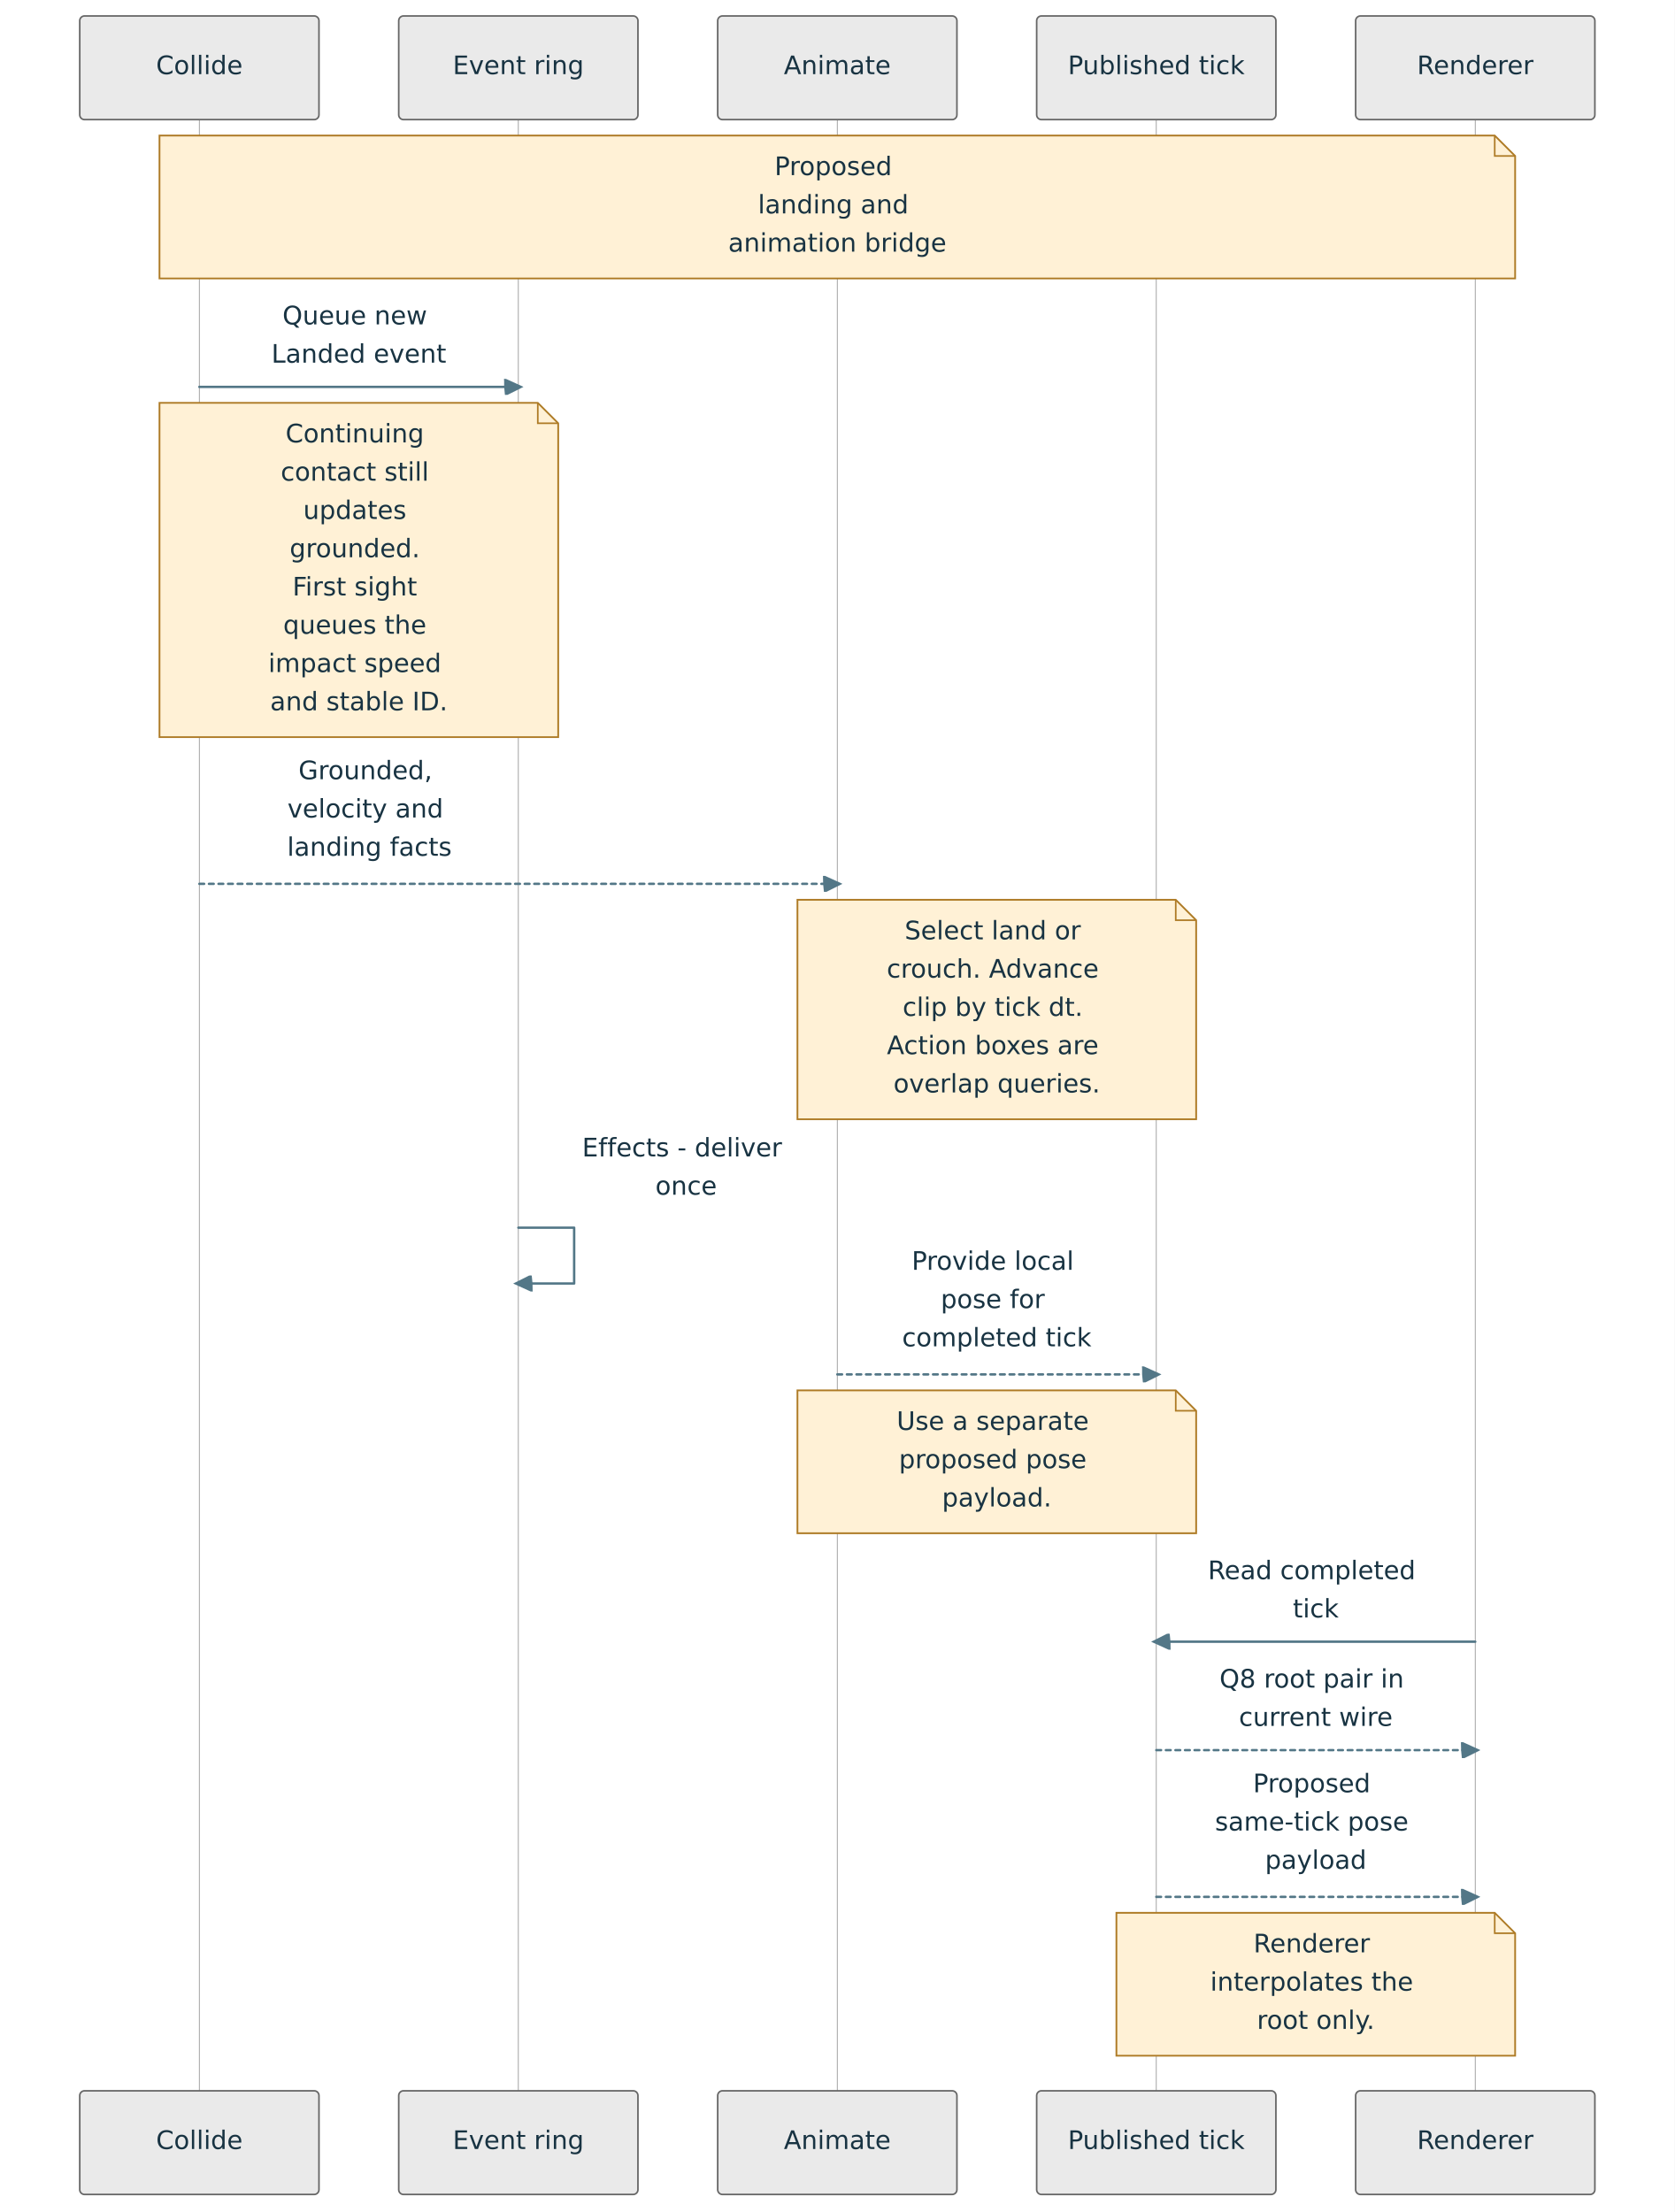
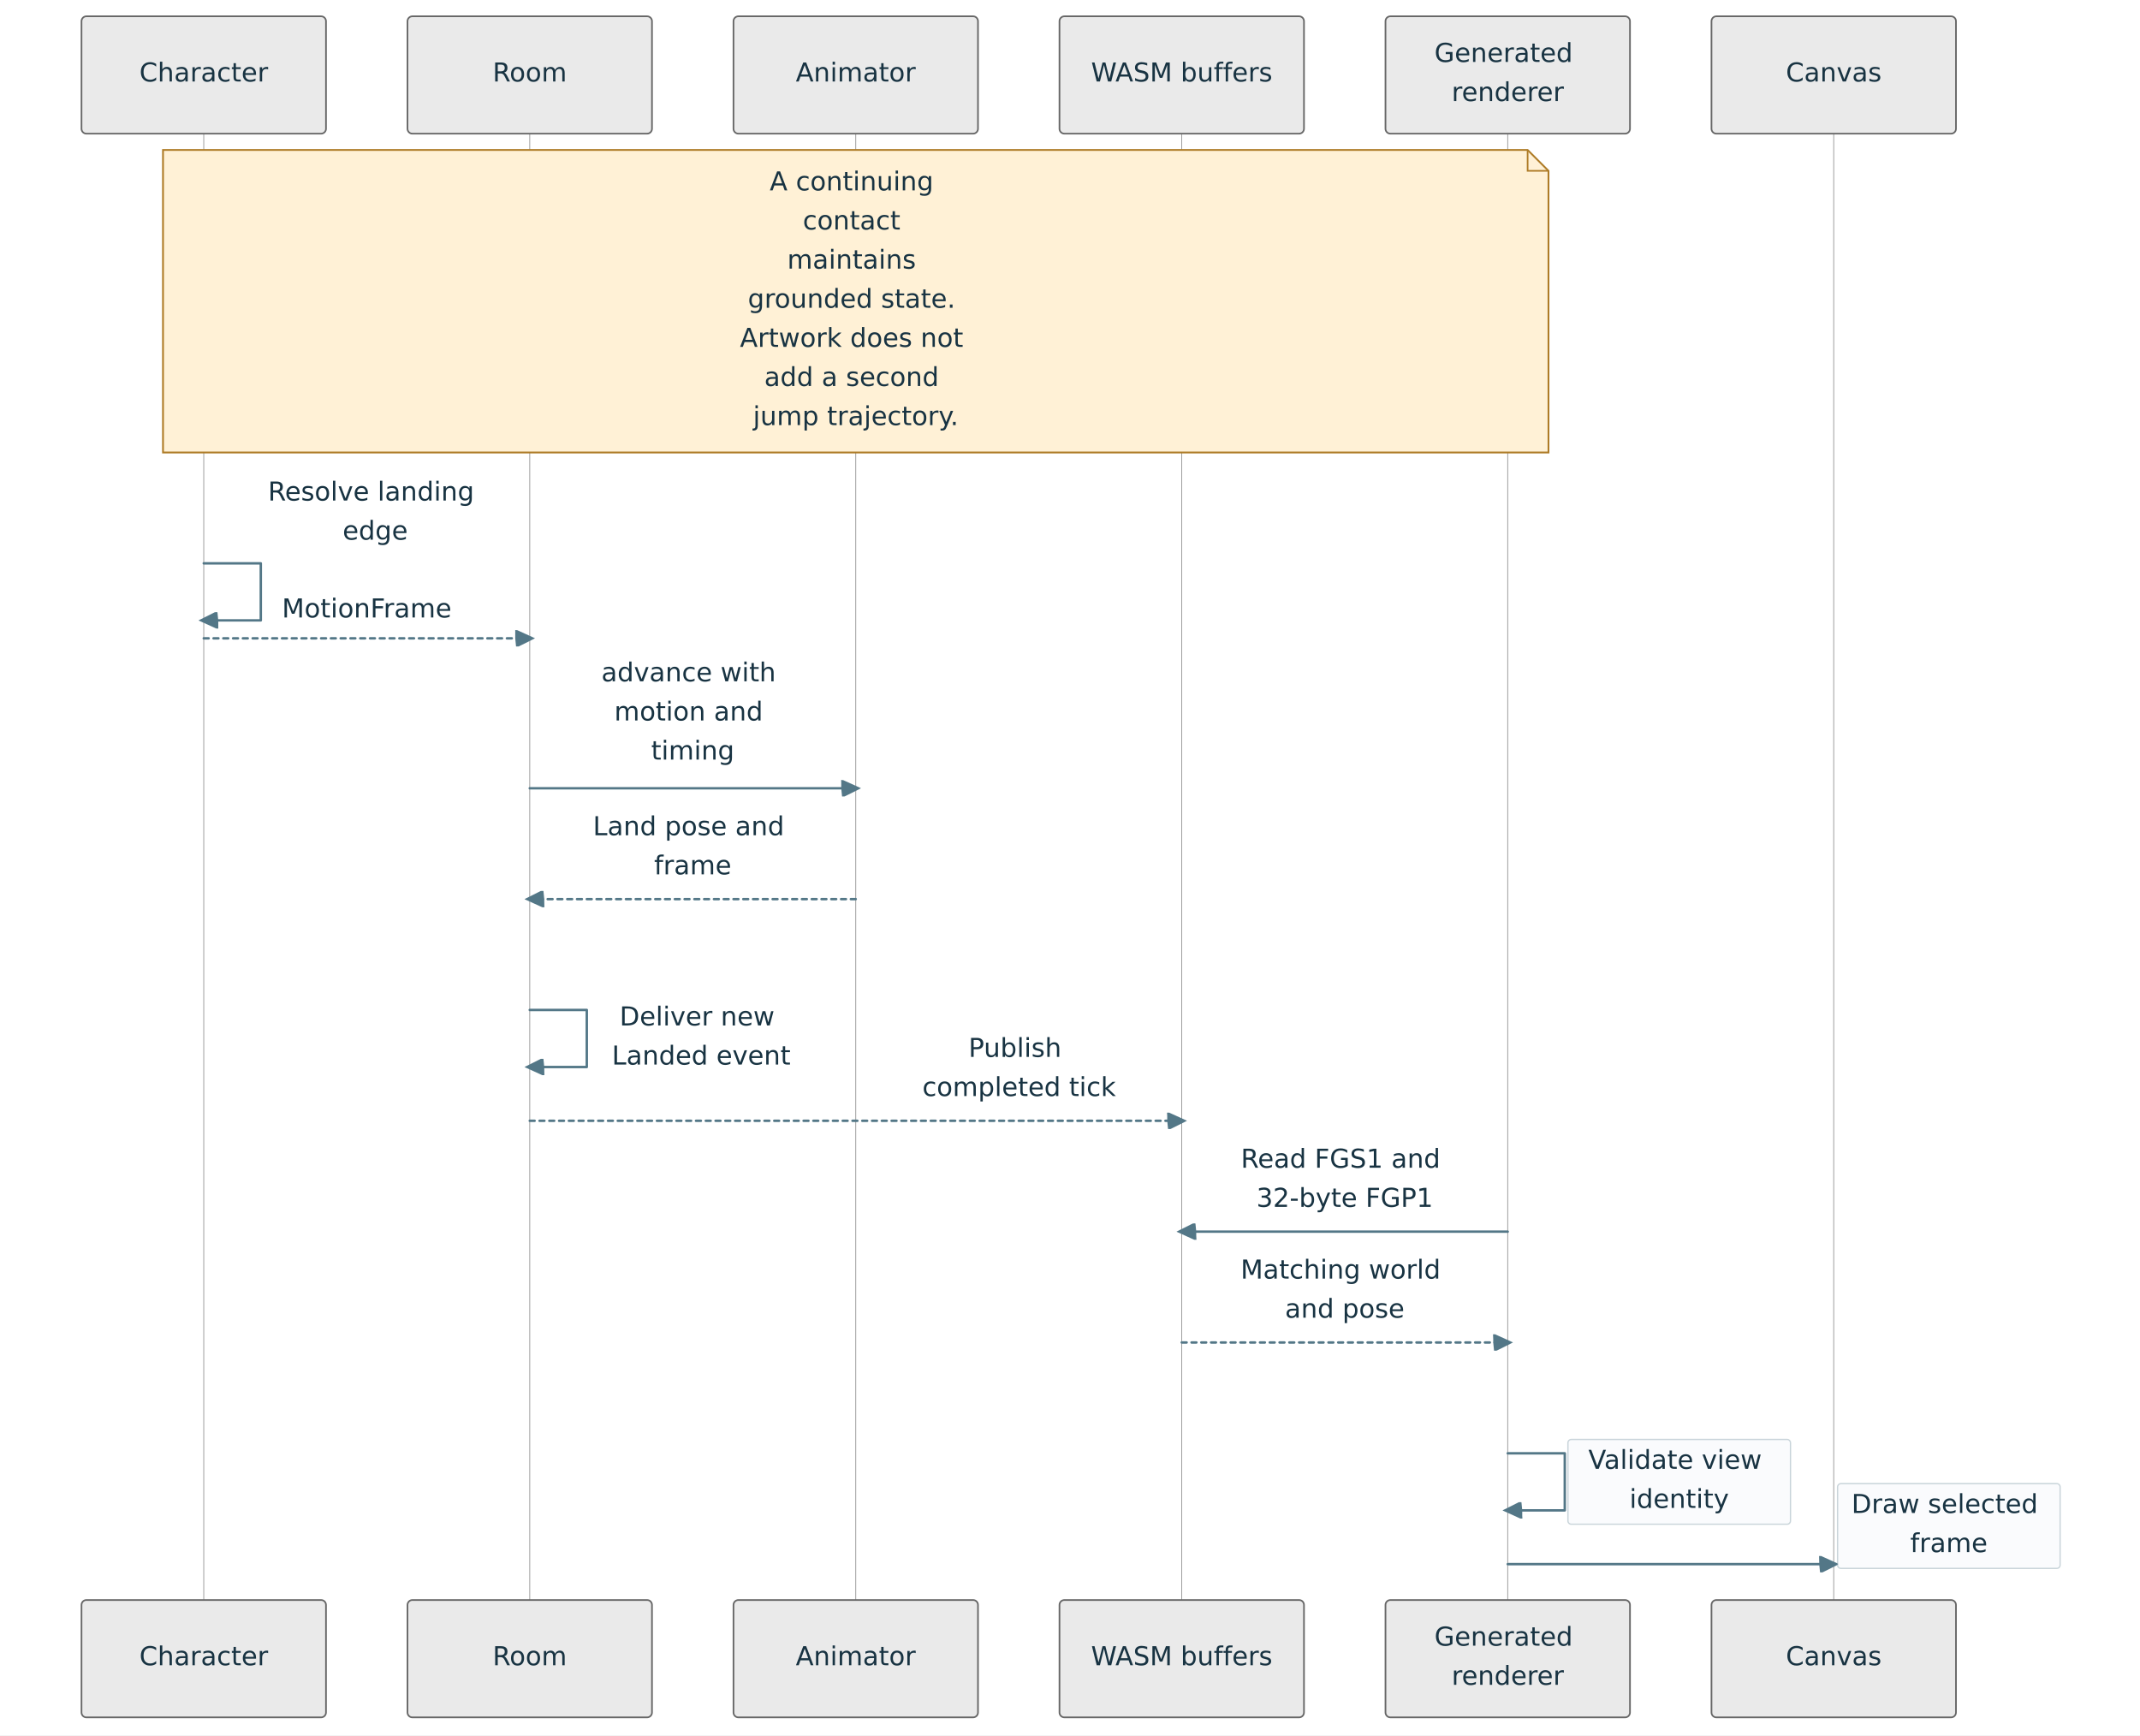
- <svg xmlns="http://www.w3.org/2000/svg" width="1050" height="1387" viewBox="-50 -10 1050 1387">
-   <rect x="-50" y="-10" width="1050" height="1387" fill="#ffffff" />
+ <svg xmlns="http://www.w3.org/2000/svg" width="1312.898" height="1064.6" viewBox="-50 -10 1312.898 1064.6">
+   <rect x="-50" y="-10" width="1312.898" height="1064.6" fill="#ffffff" />
  <defs>
    <marker id="arrow-0" viewBox="0 0 10 10" refX="5" refY="5" markerUnits="userSpaceOnUse" markerWidth="8" markerHeight="8" orient="auto">
      <path d="M 0 0 L 10 5 L 0 10 z" fill="#537787" stroke="#537787" stroke-width="1" stroke-dasharray="1,0" />
    </marker>
    <marker id="arrow-start-0" viewBox="0 0 10 10" refX="4.5" refY="5" markerUnits="userSpaceOnUse" markerWidth="8" markerHeight="8" orient="auto">
      <path d="M 0 5 L 10 10 L 10 0 z" fill="#537787" stroke="#537787" stroke-width="1" stroke-dasharray="1,0" />
    </marker>
    <marker id="arrow-seq-0" viewBox="-1 0 12 10" refX="7.9" refY="5" markerUnits="userSpaceOnUse" markerWidth="12" markerHeight="12" orient="auto-start-reverse">
      <path d="M -1 0 L 10 5 L 0 10 z" fill="#537787" stroke="#537787" stroke-width="1" stroke-dasharray="1,0" />
    </marker>
    <marker id="arrow-start-seq-0" viewBox="-1 0 12 10" refX="2.1" refY="5" markerUnits="userSpaceOnUse" markerWidth="12" markerHeight="12" orient="auto">
      <path d="M 11 0 L 0 5 L 11 10 z" fill="#537787" stroke="#537787" stroke-width="1" stroke-dasharray="1,0" />
    </marker>
  </defs>
-   <line x1="75.00" y1="65.00" x2="75.00" y2="1301.00" stroke="#999999" stroke-width="0.5" />
-   <line x1="275.00" y1="65.00" x2="275.00" y2="1301.00" stroke="#999999" stroke-width="0.5" />
-   <line x1="475.00" y1="65.00" x2="475.00" y2="1301.00" stroke="#999999" stroke-width="0.5" />
-   <line x1="675.00" y1="65.00" x2="675.00" y2="1301.00" stroke="#999999" stroke-width="0.5" />
-   <line x1="875.00" y1="65.00" x2="875.00" y2="1301.00" stroke="#999999" stroke-width="0.5" />
-   <path d="M 50.00 75.00 L 887.20 75.00 L 900.00 87.80 L 900.00 164.60 L 50.00 164.60 Z" fill="#fff1d6" stroke="#ae7b26" stroke-width="1.1" />
-   <polyline points="887.20,75.00 887.20,87.80 900.00,87.80" fill="none" stroke="#ae7b26" stroke-width="1.0" />
-   <text x="475.00" y="99.80" text-anchor="middle" font-family="DejaVu Sans" font-size="16" fill="#183342">
-     <tspan x="475.00" dy="0.00">Proposed</tspan>
-     <tspan x="475.00" dy="24.00">landing and</tspan>
-     <tspan x="475.00" dy="24.00">animation bridge</tspan>
+   <line x1="75.00" y1="72.00" x2="75.00" y2="971.60" stroke="#999999" stroke-width="0.5" />
+   <line x1="275.00" y1="72.00" x2="275.00" y2="971.60" stroke="#999999" stroke-width="0.5" />
+   <line x1="475.00" y1="72.00" x2="475.00" y2="971.60" stroke="#999999" stroke-width="0.5" />
+   <line x1="675.00" y1="72.00" x2="675.00" y2="971.60" stroke="#999999" stroke-width="0.5" />
+   <line x1="875.00" y1="72.00" x2="875.00" y2="971.60" stroke="#999999" stroke-width="0.5" />
+   <line x1="1075.00" y1="72.00" x2="1075.00" y2="971.60" stroke="#999999" stroke-width="0.5" />
+   <path d="M 50.00 82.00 L 887.20 82.00 L 900.00 94.80 L 900.00 267.60 L 50.00 267.60 Z" fill="#fff1d6" stroke="#ae7b26" stroke-width="1.1" />
+   <polyline points="887.20,82.00 887.20,94.80 900.00,94.80" fill="none" stroke="#ae7b26" stroke-width="1.0" />
+   <text x="475.00" y="106.80" text-anchor="middle" font-family="DejaVu Sans" font-size="16" fill="#183342">
+     <tspan x="475.00" dy="0.00">A continuing</tspan>
+     <tspan x="475.00" dy="24.00">contact</tspan>
+     <tspan x="475.00" dy="24.00">maintains</tspan>
+     <tspan x="475.00" dy="24.00">grounded state.</tspan>
+     <tspan x="475.00" dy="24.00">Artwork does not</tspan>
+     <tspan x="475.00" dy="24.00">add a second</tspan>
+     <tspan x="475.00" dy="24.00">jump trajectory.</tspan>
  </text>
-   <path d="M 50.00 242.60 L 287.20 242.60 L 300.00 255.40 L 300.00 452.20 L 50.00 452.20 Z" fill="#fff1d6" stroke="#ae7b26" stroke-width="1.1" />
-   <polyline points="287.20,242.60 287.20,255.40 300.00,255.40" fill="none" stroke="#ae7b26" stroke-width="1.0" />
-   <text x="175.00" y="267.40" text-anchor="middle" font-family="DejaVu Sans" font-size="16" fill="#183342">
-     <tspan x="175.00" dy="0.00">Continuing</tspan>
-     <tspan x="175.00" dy="24.00">contact still</tspan>
-     <tspan x="175.00" dy="24.00">updates</tspan>
-     <tspan x="175.00" dy="24.00">grounded.</tspan>
-     <tspan x="175.00" dy="24.00">First sight</tspan>
-     <tspan x="175.00" dy="24.00">queues the</tspan>
-     <tspan x="175.00" dy="24.00">impact speed</tspan>
-     <tspan x="175.00" dy="24.00">and stable ID.</tspan>
-   </text>
-   <path d="M 450.00 554.20 L 687.20 554.20 L 700.00 567.00 L 700.00 691.80 L 450.00 691.80 Z" fill="#fff1d6" stroke="#ae7b26" stroke-width="1.1" />
-   <polyline points="687.20,554.20 687.20,567.00 700.00,567.00" fill="none" stroke="#ae7b26" stroke-width="1.0" />
-   <text x="575.00" y="579.00" text-anchor="middle" font-family="DejaVu Sans" font-size="16" fill="#183342">
-     <tspan x="575.00" dy="0.00">Select land or</tspan>
-     <tspan x="575.00" dy="24.00">crouch. Advance</tspan>
-     <tspan x="575.00" dy="24.00">clip by tick dt.</tspan>
-     <tspan x="575.00" dy="24.00">Action boxes are</tspan>
-     <tspan x="575.00" dy="24.00">overlap queries.</tspan>
-   </text>
-   <path d="M 450.00 861.80 L 687.20 861.80 L 700.00 874.60 L 700.00 951.40 L 450.00 951.40 Z" fill="#fff1d6" stroke="#ae7b26" stroke-width="1.1" />
-   <polyline points="687.20,861.80 687.20,874.60 700.00,874.60" fill="none" stroke="#ae7b26" stroke-width="1.0" />
-   <text x="575.00" y="886.60" text-anchor="middle" font-family="DejaVu Sans" font-size="16" fill="#183342">
-     <tspan x="575.00" dy="0.00">Use a separate</tspan>
-     <tspan x="575.00" dy="24.00">proposed pose</tspan>
-     <tspan x="575.00" dy="24.00">payload.</tspan>
-   </text>
-   <path d="M 650.00 1189.40 L 887.20 1189.40 L 900.00 1202.20 L 900.00 1279.00 L 650.00 1279.00 Z" fill="#fff1d6" stroke="#ae7b26" stroke-width="1.1" />
-   <polyline points="887.20,1189.40 887.20,1202.20 900.00,1202.20" fill="none" stroke="#ae7b26" stroke-width="1.0" />
-   <text x="775.00" y="1214.20" text-anchor="middle" font-family="DejaVu Sans" font-size="16" fill="#183342">
-     <tspan x="775.00" dy="0.00">Renderer</tspan>
-     <tspan x="775.00" dy="24.00">interpolates the</tspan>
-     <tspan x="775.00" dy="24.00">root only.</tspan>
-   </text>
-   <path id="edge-0" class="edgePath" data-edge-id="edge-0" d="M 75.000,232.600 L 275.000,232.600" fill="none" stroke="#537787" stroke-width="1.5" marker-end="url(#arrow-seq-0)" stroke-linecap="round" stroke-linejoin="round" />
-   <rect class="edgeLabel sequenceEdgeLabel" data-edge-id="edge-0" data-label-kind="center" x="111.67" y="175.40" width="126.65" height="52.00" rx="2" ry="2" fill="rgba(248,250,252, 0.92)" fill-opacity="0.00" stroke="#537787" stroke-opacity="0.00" stroke-width="0.8" />
+   <path id="edge-0" class="edgePath" data-edge-id="edge-0" d="M 75.000,335.600 L 110.000,335.600 L 110.000,370.600 L 75.000,370.600" fill="none" stroke="#537787" stroke-width="1.5" marker-end="url(#arrow-seq-0)" stroke-linecap="round" stroke-linejoin="round" />
+   <rect class="edgeLabel sequenceEdgeLabel" data-edge-id="edge-0" data-label-kind="center" x="102.04" y="279.08" width="156.32" height="52.00" rx="2" ry="2" fill="rgba(248,250,252, 0.92)" fill-opacity="0.00" stroke="#537787" stroke-opacity="0.00" stroke-width="0.8" />
  <g class="edgeLabel" data-edge-id="edge-0" data-label-kind="center">
-     <text x="175.00" y="193.40" text-anchor="middle" font-family="DejaVu Sans" font-size="16" fill="#183342">
-       <tspan x="175.00" dy="0.00">Queue new</tspan>
-       <tspan x="175.00" dy="24.00">Landed event</tspan>
+     <text x="180.20" y="297.08" text-anchor="middle" font-family="DejaVu Sans" font-size="16" fill="#183342">
+       <tspan x="180.20" dy="0.00">Resolve landing</tspan>
+       <tspan x="180.20" dy="24.00">edge</tspan>
    </text>
  </g>
-   <path id="edge-1" class="edgePath" data-edge-id="edge-1" d="M 75.000,544.200 L 475.000,544.200" fill="none" stroke="#537787" stroke-width="1.5" marker-end="url(#arrow-seq-0)" stroke-dasharray="3 3" stroke-linecap="round" stroke-linejoin="round" />
-   <rect class="edgeLabel sequenceEdgeLabel" data-edge-id="edge-1" data-label-kind="center" x="113.37" y="460.60" width="136.54" height="76.00" rx="2" ry="2" fill="rgba(248,250,252, 0.92)" fill-opacity="0.00" stroke="#537787" stroke-opacity="0.00" stroke-width="0.8" />
+   <path id="edge-1" class="edgePath" data-edge-id="edge-1" d="M 75.000,381.600 L 275.000,381.600" fill="none" stroke="#537787" stroke-width="1.5" marker-end="url(#arrow-seq-0)" stroke-dasharray="3 3" stroke-linecap="round" stroke-linejoin="round" />
+   <rect class="edgeLabel sequenceEdgeLabel" data-edge-id="edge-1" data-label-kind="center" x="116.62" y="350.80" width="116.77" height="28.00" rx="2" ry="2" fill="rgba(248,250,252, 0.92)" fill-opacity="0.00" stroke="#537787" stroke-opacity="0.00" stroke-width="0.8" />
  <g class="edgeLabel" data-edge-id="edge-1" data-label-kind="center">
-     <text x="181.64" y="478.60" text-anchor="middle" font-family="DejaVu Sans" font-size="16" fill="#183342">
-       <tspan x="181.64" dy="0.00">Grounded,</tspan>
-       <tspan x="181.64" dy="24.00">velocity and</tspan>
-       <tspan x="181.64" dy="24.00">landing facts</tspan>
+     <text x="175.00" y="368.80" text-anchor="middle" font-family="DejaVu Sans" font-size="16" fill="#183342">
+       <tspan x="175.00" dy="0.00">MotionFrame</tspan>
    </text>
  </g>
-   <path id="edge-2" class="edgePath" data-edge-id="edge-2" d="M 275.000,759.800 L 310.000,759.800 L 310.000,794.800 L 275.000,794.800" fill="none" stroke="#537787" stroke-width="1.5" marker-end="url(#arrow-seq-0)" stroke-linecap="round" stroke-linejoin="round" />
-   <rect class="edgeLabel sequenceEdgeLabel" data-edge-id="edge-2" data-label-kind="center" x="292.15" y="697.11" width="176.09" height="52.00" rx="2" ry="2" fill="rgba(248,250,252, 0.92)" fill-opacity="0.00" stroke="#537787" stroke-opacity="0.00" stroke-width="0.8" />
+   <path id="edge-2" class="edgePath" data-edge-id="edge-2" d="M 275.000,473.600 L 475.000,473.600" fill="none" stroke="#537787" stroke-width="1.5" marker-end="url(#arrow-seq-0)" stroke-linecap="round" stroke-linejoin="round" />
+   <rect class="edgeLabel sequenceEdgeLabel" data-edge-id="edge-2" data-label-kind="center" x="311.67" y="390.00" width="126.65" height="76.00" rx="2" ry="2" fill="rgba(248,250,252, 0.92)" fill-opacity="0.00" stroke="#537787" stroke-opacity="0.00" stroke-width="0.8" />
  <g class="edgeLabel" data-edge-id="edge-2" data-label-kind="center">
-     <text x="380.20" y="715.11" text-anchor="middle" font-family="DejaVu Sans" font-size="16" fill="#183342">
-       <tspan x="380.20" dy="0.00">Effects - deliver</tspan>
-       <tspan x="380.20" dy="24.00">once</tspan>
+     <text x="375.00" y="408.00" text-anchor="middle" font-family="DejaVu Sans" font-size="16" fill="#183342">
+       <tspan x="375.00" dy="0.00">advance with</tspan>
+       <tspan x="375.00" dy="24.00">motion and</tspan>
+       <tspan x="375.00" dy="24.00">timing</tspan>
    </text>
  </g>
-   <path id="edge-3" class="edgePath" data-edge-id="edge-3" d="M 475.000,851.800 L 675.000,851.800" fill="none" stroke="#537787" stroke-width="1.5" marker-end="url(#arrow-seq-0)" stroke-dasharray="3 3" stroke-linecap="round" stroke-linejoin="round" />
-   <rect class="edgeLabel sequenceEdgeLabel" data-edge-id="edge-3" data-label-kind="center" x="501.79" y="768.20" width="146.43" height="76.00" rx="2" ry="2" fill="rgba(248,250,252, 0.92)" fill-opacity="0.00" stroke="#537787" stroke-opacity="0.00" stroke-width="0.8" />
+   <path id="edge-3" class="edgePath" data-edge-id="edge-3" d="M 475.000,541.600 L 275.000,541.600" fill="none" stroke="#537787" stroke-width="1.5" marker-end="url(#arrow-seq-0)" stroke-dasharray="3 3" stroke-linecap="round" stroke-linejoin="round" />
+   <rect class="edgeLabel sequenceEdgeLabel" data-edge-id="edge-3" data-label-kind="center" x="306.73" y="484.40" width="136.54" height="52.00" rx="2" ry="2" fill="rgba(248,250,252, 0.92)" fill-opacity="0.00" stroke="#537787" stroke-opacity="0.00" stroke-width="0.8" />
  <g class="edgeLabel" data-edge-id="edge-3" data-label-kind="center">
-     <text x="575.00" y="786.20" text-anchor="middle" font-family="DejaVu Sans" font-size="16" fill="#183342">
-       <tspan x="575.00" dy="0.00">Provide local</tspan>
-       <tspan x="575.00" dy="24.00">pose for</tspan>
-       <tspan x="575.00" dy="24.00">completed tick</tspan>
+     <text x="375.00" y="502.40" text-anchor="middle" font-family="DejaVu Sans" font-size="16" fill="#183342">
+       <tspan x="375.00" dy="0.00">Land pose and</tspan>
+       <tspan x="375.00" dy="24.00">frame</tspan>
    </text>
  </g>
-   <path id="edge-4" class="edgePath" data-edge-id="edge-4" d="M 875.000,1019.400 L 675.000,1019.400" fill="none" stroke="#537787" stroke-width="1.5" marker-end="url(#arrow-seq-0)" stroke-linecap="round" stroke-linejoin="round" />
-   <rect class="edgeLabel sequenceEdgeLabel" data-edge-id="edge-4" data-label-kind="center" x="701.79" y="962.20" width="146.43" height="52.00" rx="2" ry="2" fill="rgba(248,250,252, 0.92)" fill-opacity="0.00" stroke="#537787" stroke-opacity="0.00" stroke-width="0.8" />
+   <path id="edge-4" class="edgePath" data-edge-id="edge-4" d="M 275.000,609.600 L 310.000,609.600 L 310.000,644.600 L 275.000,644.600" fill="none" stroke="#537787" stroke-width="1.5" marker-end="url(#arrow-seq-0)" stroke-linecap="round" stroke-linejoin="round" />
+   <rect class="edgeLabel sequenceEdgeLabel" data-edge-id="edge-4" data-label-kind="center" x="316.87" y="601.10" width="126.65" height="52.00" rx="2" ry="2" fill="rgba(248,250,252, 0.92)" fill-opacity="0.00" stroke="#537787" stroke-opacity="0.00" stroke-width="0.8" />
  <g class="edgeLabel" data-edge-id="edge-4" data-label-kind="center">
-     <text x="775.00" y="980.20" text-anchor="middle" font-family="DejaVu Sans" font-size="16" fill="#183342">
-       <tspan x="775.00" dy="0.00">Read completed</tspan>
-       <tspan x="775.00" dy="24.00">tick</tspan>
+     <text x="380.20" y="619.10" text-anchor="middle" font-family="DejaVu Sans" font-size="16" fill="#183342">
+       <tspan x="380.20" dy="0.00">Deliver new</tspan>
+       <tspan x="380.20" dy="24.00">Landed event</tspan>
    </text>
  </g>
-   <path id="edge-5" class="edgePath" data-edge-id="edge-5" d="M 675.000,1087.400 L 875.000,1087.400" fill="none" stroke="#537787" stroke-width="1.5" marker-end="url(#arrow-seq-0)" stroke-dasharray="3 3" stroke-linecap="round" stroke-linejoin="round" />
-   <rect class="edgeLabel sequenceEdgeLabel" data-edge-id="edge-5" data-label-kind="center" x="696.84" y="1030.20" width="156.32" height="52.00" rx="2" ry="2" fill="rgba(248,250,252, 0.92)" fill-opacity="0.00" stroke="#537787" stroke-opacity="0.00" stroke-width="0.8" />
+   <path id="edge-5" class="edgePath" data-edge-id="edge-5" d="M 275.000,677.600 L 675.000,677.600" fill="none" stroke="#537787" stroke-width="1.5" marker-end="url(#arrow-seq-0)" stroke-dasharray="3 3" stroke-linecap="round" stroke-linejoin="round" />
+   <rect class="edgeLabel sequenceEdgeLabel" data-edge-id="edge-5" data-label-kind="center" x="502.03" y="620.40" width="146.43" height="52.00" rx="2" ry="2" fill="rgba(248,250,252, 0.92)" fill-opacity="0.00" stroke="#537787" stroke-opacity="0.00" stroke-width="0.8" />
  <g class="edgeLabel" data-edge-id="edge-5" data-label-kind="center">
-     <text x="775.00" y="1048.20" text-anchor="middle" font-family="DejaVu Sans" font-size="16" fill="#183342">
-       <tspan x="775.00" dy="0.00">Q8 root pair in</tspan>
-       <tspan x="775.00" dy="24.00">current wire</tspan>
+     <text x="575.24" y="638.40" text-anchor="middle" font-family="DejaVu Sans" font-size="16" fill="#183342">
+       <tspan x="575.24" dy="0.00">Publish</tspan>
+       <tspan x="575.24" dy="24.00">completed tick</tspan>
    </text>
  </g>
-   <path id="edge-6" class="edgePath" data-edge-id="edge-6" d="M 675.000,1179.400 L 875.000,1179.400" fill="none" stroke="#537787" stroke-width="1.5" marker-end="url(#arrow-seq-0)" stroke-dasharray="3 3" stroke-linecap="round" stroke-linejoin="round" />
-   <rect class="edgeLabel sequenceEdgeLabel" data-edge-id="edge-6" data-label-kind="center" x="701.79" y="1095.80" width="146.43" height="76.00" rx="2" ry="2" fill="rgba(248,250,252, 0.92)" fill-opacity="0.00" stroke="#537787" stroke-opacity="0.00" stroke-width="0.8" />
+   <path id="edge-6" class="edgePath" data-edge-id="edge-6" d="M 875.000,745.600 L 675.000,745.600" fill="none" stroke="#537787" stroke-width="1.5" marker-end="url(#arrow-seq-0)" stroke-linecap="round" stroke-linejoin="round" />
+   <rect class="edgeLabel sequenceEdgeLabel" data-edge-id="edge-6" data-label-kind="center" x="706.73" y="688.40" width="136.54" height="52.00" rx="2" ry="2" fill="rgba(248,250,252, 0.92)" fill-opacity="0.00" stroke="#537787" stroke-opacity="0.00" stroke-width="0.8" />
  <g class="edgeLabel" data-edge-id="edge-6" data-label-kind="center">
-     <text x="775.00" y="1113.80" text-anchor="middle" font-family="DejaVu Sans" font-size="16" fill="#183342">
-       <tspan x="775.00" dy="0.00">Proposed</tspan>
-       <tspan x="775.00" dy="24.00">same-tick pose</tspan>
-       <tspan x="775.00" dy="24.00">payload</tspan>
+     <text x="775.00" y="706.40" text-anchor="middle" font-family="DejaVu Sans" font-size="16" fill="#183342">
+       <tspan x="775.00" dy="0.00">Read FGS1 and</tspan>
+       <tspan x="775.00" dy="24.00">32-byte FGP1</tspan>
    </text>
  </g>
-   <rect x="400.00" y="0.00" width="150.00" height="65.00" rx="3" ry="3" fill="#EAEAEA" stroke="#666666" stroke-width="1.0" />
-   <text x="475.00" y="36.50" text-anchor="middle" font-family="DejaVu Sans" font-size="16" fill="#183342">
-     <tspan x="475.00" dy="0.00">Animate</tspan>
+   <path id="edge-7" class="edgePath" data-edge-id="edge-7" d="M 675.000,813.600 L 875.000,813.600" fill="none" stroke="#537787" stroke-width="1.5" marker-end="url(#arrow-seq-0)" stroke-dasharray="3 3" stroke-linecap="round" stroke-linejoin="round" />
+   <rect class="edgeLabel sequenceEdgeLabel" data-edge-id="edge-7" data-label-kind="center" x="701.79" y="756.40" width="146.43" height="52.00" rx="2" ry="2" fill="rgba(248,250,252, 0.92)" fill-opacity="0.00" stroke="#537787" stroke-opacity="0.00" stroke-width="0.8" />
+   <g class="edgeLabel" data-edge-id="edge-7" data-label-kind="center">
+     <text x="775.00" y="774.40" text-anchor="middle" font-family="DejaVu Sans" font-size="16" fill="#183342">
+       <tspan x="775.00" dy="0.00">Matching world</tspan>
+       <tspan x="775.00" dy="24.00">and pose</tspan>
+     </text>
+   </g>
+   <path id="edge-8" class="edgePath" data-edge-id="edge-8" d="M 875.000,881.600 L 910.000,881.600 L 910.000,916.600 L 875.000,916.600" fill="none" stroke="#537787" stroke-width="1.5" marker-end="url(#arrow-seq-0)" stroke-linecap="round" stroke-linejoin="round" />
+   <rect class="edgeLabel sequenceEdgeLabel" data-edge-id="edge-8" data-label-kind="center" x="911.93" y="873.10" width="136.54" height="52.00" rx="2" ry="2" fill="rgba(248,250,252, 0.92)" fill-opacity="0.90" stroke="#537787" stroke-opacity="0.30" stroke-width="0.8" />
+   <g class="edgeLabel" data-edge-id="edge-8" data-label-kind="center">
+     <text x="980.20" y="891.10" text-anchor="middle" font-family="DejaVu Sans" font-size="16" fill="#183342">
+       <tspan x="980.20" dy="0.00">Validate view</tspan>
+       <tspan x="980.20" dy="24.00">identity</tspan>
+     </text>
+   </g>
+   <path id="edge-9" class="edgePath" data-edge-id="edge-9" d="M 875.000,949.600 L 1075.000,949.600" fill="none" stroke="#537787" stroke-width="1.5" marker-end="url(#arrow-seq-0)" stroke-linecap="round" stroke-linejoin="round" />
+   <rect class="edgeLabel sequenceEdgeLabel" data-edge-id="edge-9" data-label-kind="center" x="1077.36" y="900.20" width="136.54" height="52.00" rx="2" ry="2" fill="rgba(248,250,252, 0.92)" fill-opacity="0.90" stroke="#537787" stroke-opacity="0.30" stroke-width="0.8" />
+   <g class="edgeLabel" data-edge-id="edge-9" data-label-kind="center">
+     <text x="1145.63" y="918.20" text-anchor="middle" font-family="DejaVu Sans" font-size="16" fill="#183342">
+       <tspan x="1145.63" dy="0.00">Draw selected</tspan>
+       <tspan x="1145.63" dy="24.00">frame</tspan>
+     </text>
+   </g>
+   <rect x="400.00" y="0.00" width="150.00" height="72.00" rx="3" ry="3" fill="#EAEAEA" stroke="#666666" stroke-width="1.0" />
+   <text x="475.00" y="40.00" text-anchor="middle" font-family="DejaVu Sans" font-size="16" fill="#183342">
+     <tspan x="475.00" dy="0.00">Animator</tspan>
  </text>
-   <rect x="0.00" y="0.00" width="150.00" height="65.00" rx="3" ry="3" fill="#EAEAEA" stroke="#666666" stroke-width="1.0" />
-   <text x="75.00" y="36.50" text-anchor="middle" font-family="DejaVu Sans" font-size="16" fill="#183342">
-     <tspan x="75.00" dy="0.00">Collide</tspan>
+   <rect x="800.00" y="0.00" width="150.00" height="72.00" rx="3" ry="3" fill="#EAEAEA" stroke="#666666" stroke-width="1.0" />
+   <text x="875.00" y="28.00" text-anchor="middle" font-family="DejaVu Sans" font-size="16" fill="#183342">
+     <tspan x="875.00" dy="0.00">Generated</tspan>
+     <tspan x="875.00" dy="24.00">renderer</tspan>
  </text>
-   <rect x="200.00" y="0.00" width="150.00" height="65.00" rx="3" ry="3" fill="#EAEAEA" stroke="#666666" stroke-width="1.0" />
-   <text x="275.00" y="36.50" text-anchor="middle" font-family="DejaVu Sans" font-size="16" fill="#183342">
-     <tspan x="275.00" dy="0.00">Event ring</tspan>
+   <rect x="0.00" y="0.00" width="150.00" height="72.00" rx="3" ry="3" fill="#EAEAEA" stroke="#666666" stroke-width="1.0" />
+   <text x="75.00" y="40.00" text-anchor="middle" font-family="DejaVu Sans" font-size="16" fill="#183342">
+     <tspan x="75.00" dy="0.00">Character</tspan>
  </text>
-   <rect x="800.00" y="0.00" width="150.00" height="65.00" rx="3" ry="3" fill="#EAEAEA" stroke="#666666" stroke-width="1.0" />
-   <text x="875.00" y="36.50" text-anchor="middle" font-family="DejaVu Sans" font-size="16" fill="#183342">
-     <tspan x="875.00" dy="0.00">Renderer</tspan>
+   <rect x="200.00" y="0.00" width="150.00" height="72.00" rx="3" ry="3" fill="#EAEAEA" stroke="#666666" stroke-width="1.0" />
+   <text x="275.00" y="40.00" text-anchor="middle" font-family="DejaVu Sans" font-size="16" fill="#183342">
+     <tspan x="275.00" dy="0.00">Room</tspan>
  </text>
-   <rect x="600.00" y="0.00" width="150.00" height="65.00" rx="3" ry="3" fill="#EAEAEA" stroke="#666666" stroke-width="1.0" />
-   <text x="675.00" y="36.50" text-anchor="middle" font-family="DejaVu Sans" font-size="16" fill="#183342">
-     <tspan x="675.00" dy="0.00">Published tick</tspan>
+   <rect x="1000.00" y="0.00" width="150.00" height="72.00" rx="3" ry="3" fill="#EAEAEA" stroke="#666666" stroke-width="1.0" />
+   <text x="1075.00" y="40.00" text-anchor="middle" font-family="DejaVu Sans" font-size="16" fill="#183342">
+     <tspan x="1075.00" dy="0.00">Canvas</tspan>
  </text>
-   <rect x="0.00" y="1301.00" width="150.00" height="65.00" rx="3" ry="3" fill="#EAEAEA" stroke="#666666" stroke-width="1.0" />
-   <text x="75.00" y="1337.50" text-anchor="middle" font-family="DejaVu Sans" font-size="16" fill="#183342">
-     <tspan x="75.00" dy="0.00">Collide</tspan>
+   <rect x="600.00" y="0.00" width="150.00" height="72.00" rx="3" ry="3" fill="#EAEAEA" stroke="#666666" stroke-width="1.0" />
+   <text x="675.00" y="40.00" text-anchor="middle" font-family="DejaVu Sans" font-size="16" fill="#183342">
+     <tspan x="675.00" dy="0.00">WASM buffers</tspan>
  </text>
-   <rect x="200.00" y="1301.00" width="150.00" height="65.00" rx="3" ry="3" fill="#EAEAEA" stroke="#666666" stroke-width="1.0" />
-   <text x="275.00" y="1337.50" text-anchor="middle" font-family="DejaVu Sans" font-size="16" fill="#183342">
-     <tspan x="275.00" dy="0.00">Event ring</tspan>
+   <rect x="0.00" y="971.60" width="150.00" height="72.00" rx="3" ry="3" fill="#EAEAEA" stroke="#666666" stroke-width="1.0" />
+   <text x="75.00" y="1011.60" text-anchor="middle" font-family="DejaVu Sans" font-size="16" fill="#183342">
+     <tspan x="75.00" dy="0.00">Character</tspan>
  </text>
-   <rect x="400.00" y="1301.00" width="150.00" height="65.00" rx="3" ry="3" fill="#EAEAEA" stroke="#666666" stroke-width="1.0" />
-   <text x="475.00" y="1337.50" text-anchor="middle" font-family="DejaVu Sans" font-size="16" fill="#183342">
-     <tspan x="475.00" dy="0.00">Animate</tspan>
+   <rect x="200.00" y="971.60" width="150.00" height="72.00" rx="3" ry="3" fill="#EAEAEA" stroke="#666666" stroke-width="1.0" />
+   <text x="275.00" y="1011.60" text-anchor="middle" font-family="DejaVu Sans" font-size="16" fill="#183342">
+     <tspan x="275.00" dy="0.00">Room</tspan>
  </text>
-   <rect x="600.00" y="1301.00" width="150.00" height="65.00" rx="3" ry="3" fill="#EAEAEA" stroke="#666666" stroke-width="1.0" />
-   <text x="675.00" y="1337.50" text-anchor="middle" font-family="DejaVu Sans" font-size="16" fill="#183342">
-     <tspan x="675.00" dy="0.00">Published tick</tspan>
+   <rect x="400.00" y="971.60" width="150.00" height="72.00" rx="3" ry="3" fill="#EAEAEA" stroke="#666666" stroke-width="1.0" />
+   <text x="475.00" y="1011.60" text-anchor="middle" font-family="DejaVu Sans" font-size="16" fill="#183342">
+     <tspan x="475.00" dy="0.00">Animator</tspan>
  </text>
-   <rect x="800.00" y="1301.00" width="150.00" height="65.00" rx="3" ry="3" fill="#EAEAEA" stroke="#666666" stroke-width="1.0" />
-   <text x="875.00" y="1337.50" text-anchor="middle" font-family="DejaVu Sans" font-size="16" fill="#183342">
-     <tspan x="875.00" dy="0.00">Renderer</tspan>
+   <rect x="600.00" y="971.60" width="150.00" height="72.00" rx="3" ry="3" fill="#EAEAEA" stroke="#666666" stroke-width="1.0" />
+   <text x="675.00" y="1011.60" text-anchor="middle" font-family="DejaVu Sans" font-size="16" fill="#183342">
+     <tspan x="675.00" dy="0.00">WASM buffers</tspan>
+   </text>
+   <rect x="800.00" y="971.60" width="150.00" height="72.00" rx="3" ry="3" fill="#EAEAEA" stroke="#666666" stroke-width="1.0" />
+   <text x="875.00" y="999.60" text-anchor="middle" font-family="DejaVu Sans" font-size="16" fill="#183342">
+     <tspan x="875.00" dy="0.00">Generated</tspan>
+     <tspan x="875.00" dy="24.00">renderer</tspan>
+   </text>
+   <rect x="1000.00" y="971.60" width="150.00" height="72.00" rx="3" ry="3" fill="#EAEAEA" stroke="#666666" stroke-width="1.0" />
+   <text x="1075.00" y="1011.60" text-anchor="middle" font-family="DejaVu Sans" font-size="16" fill="#183342">
+     <tspan x="1075.00" dy="0.00">Canvas</tspan>
  </text>
</svg>
